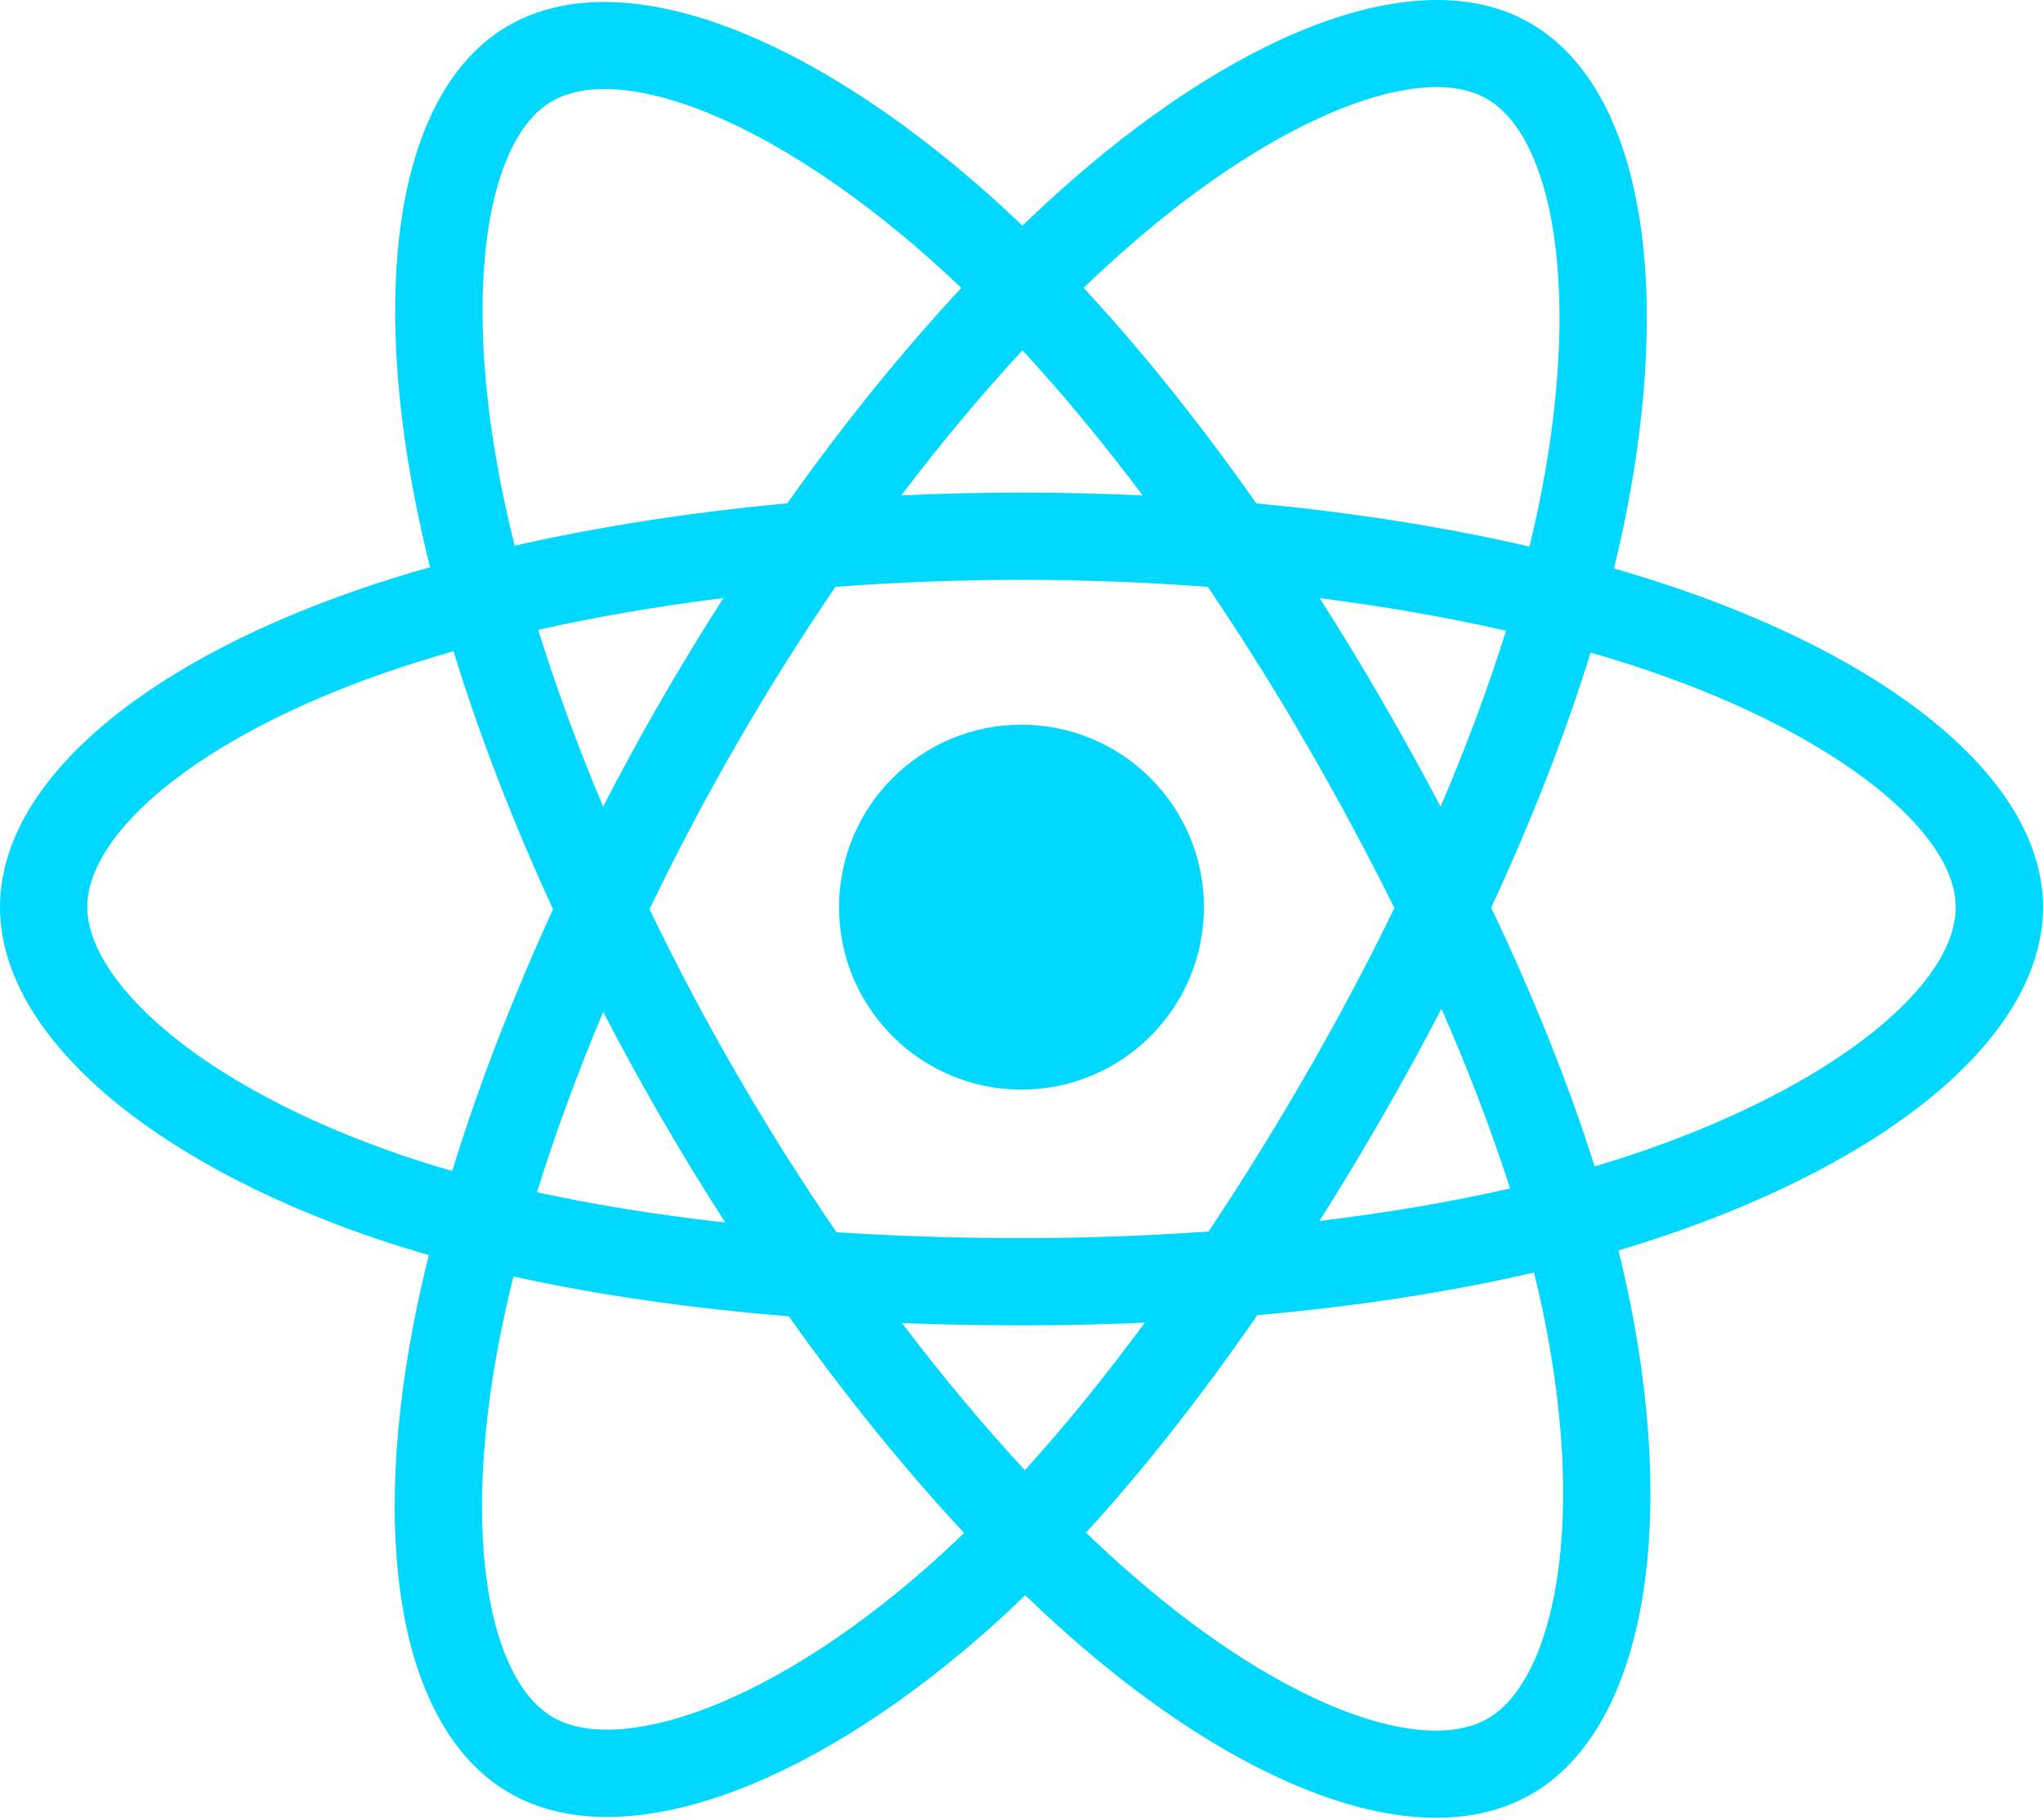
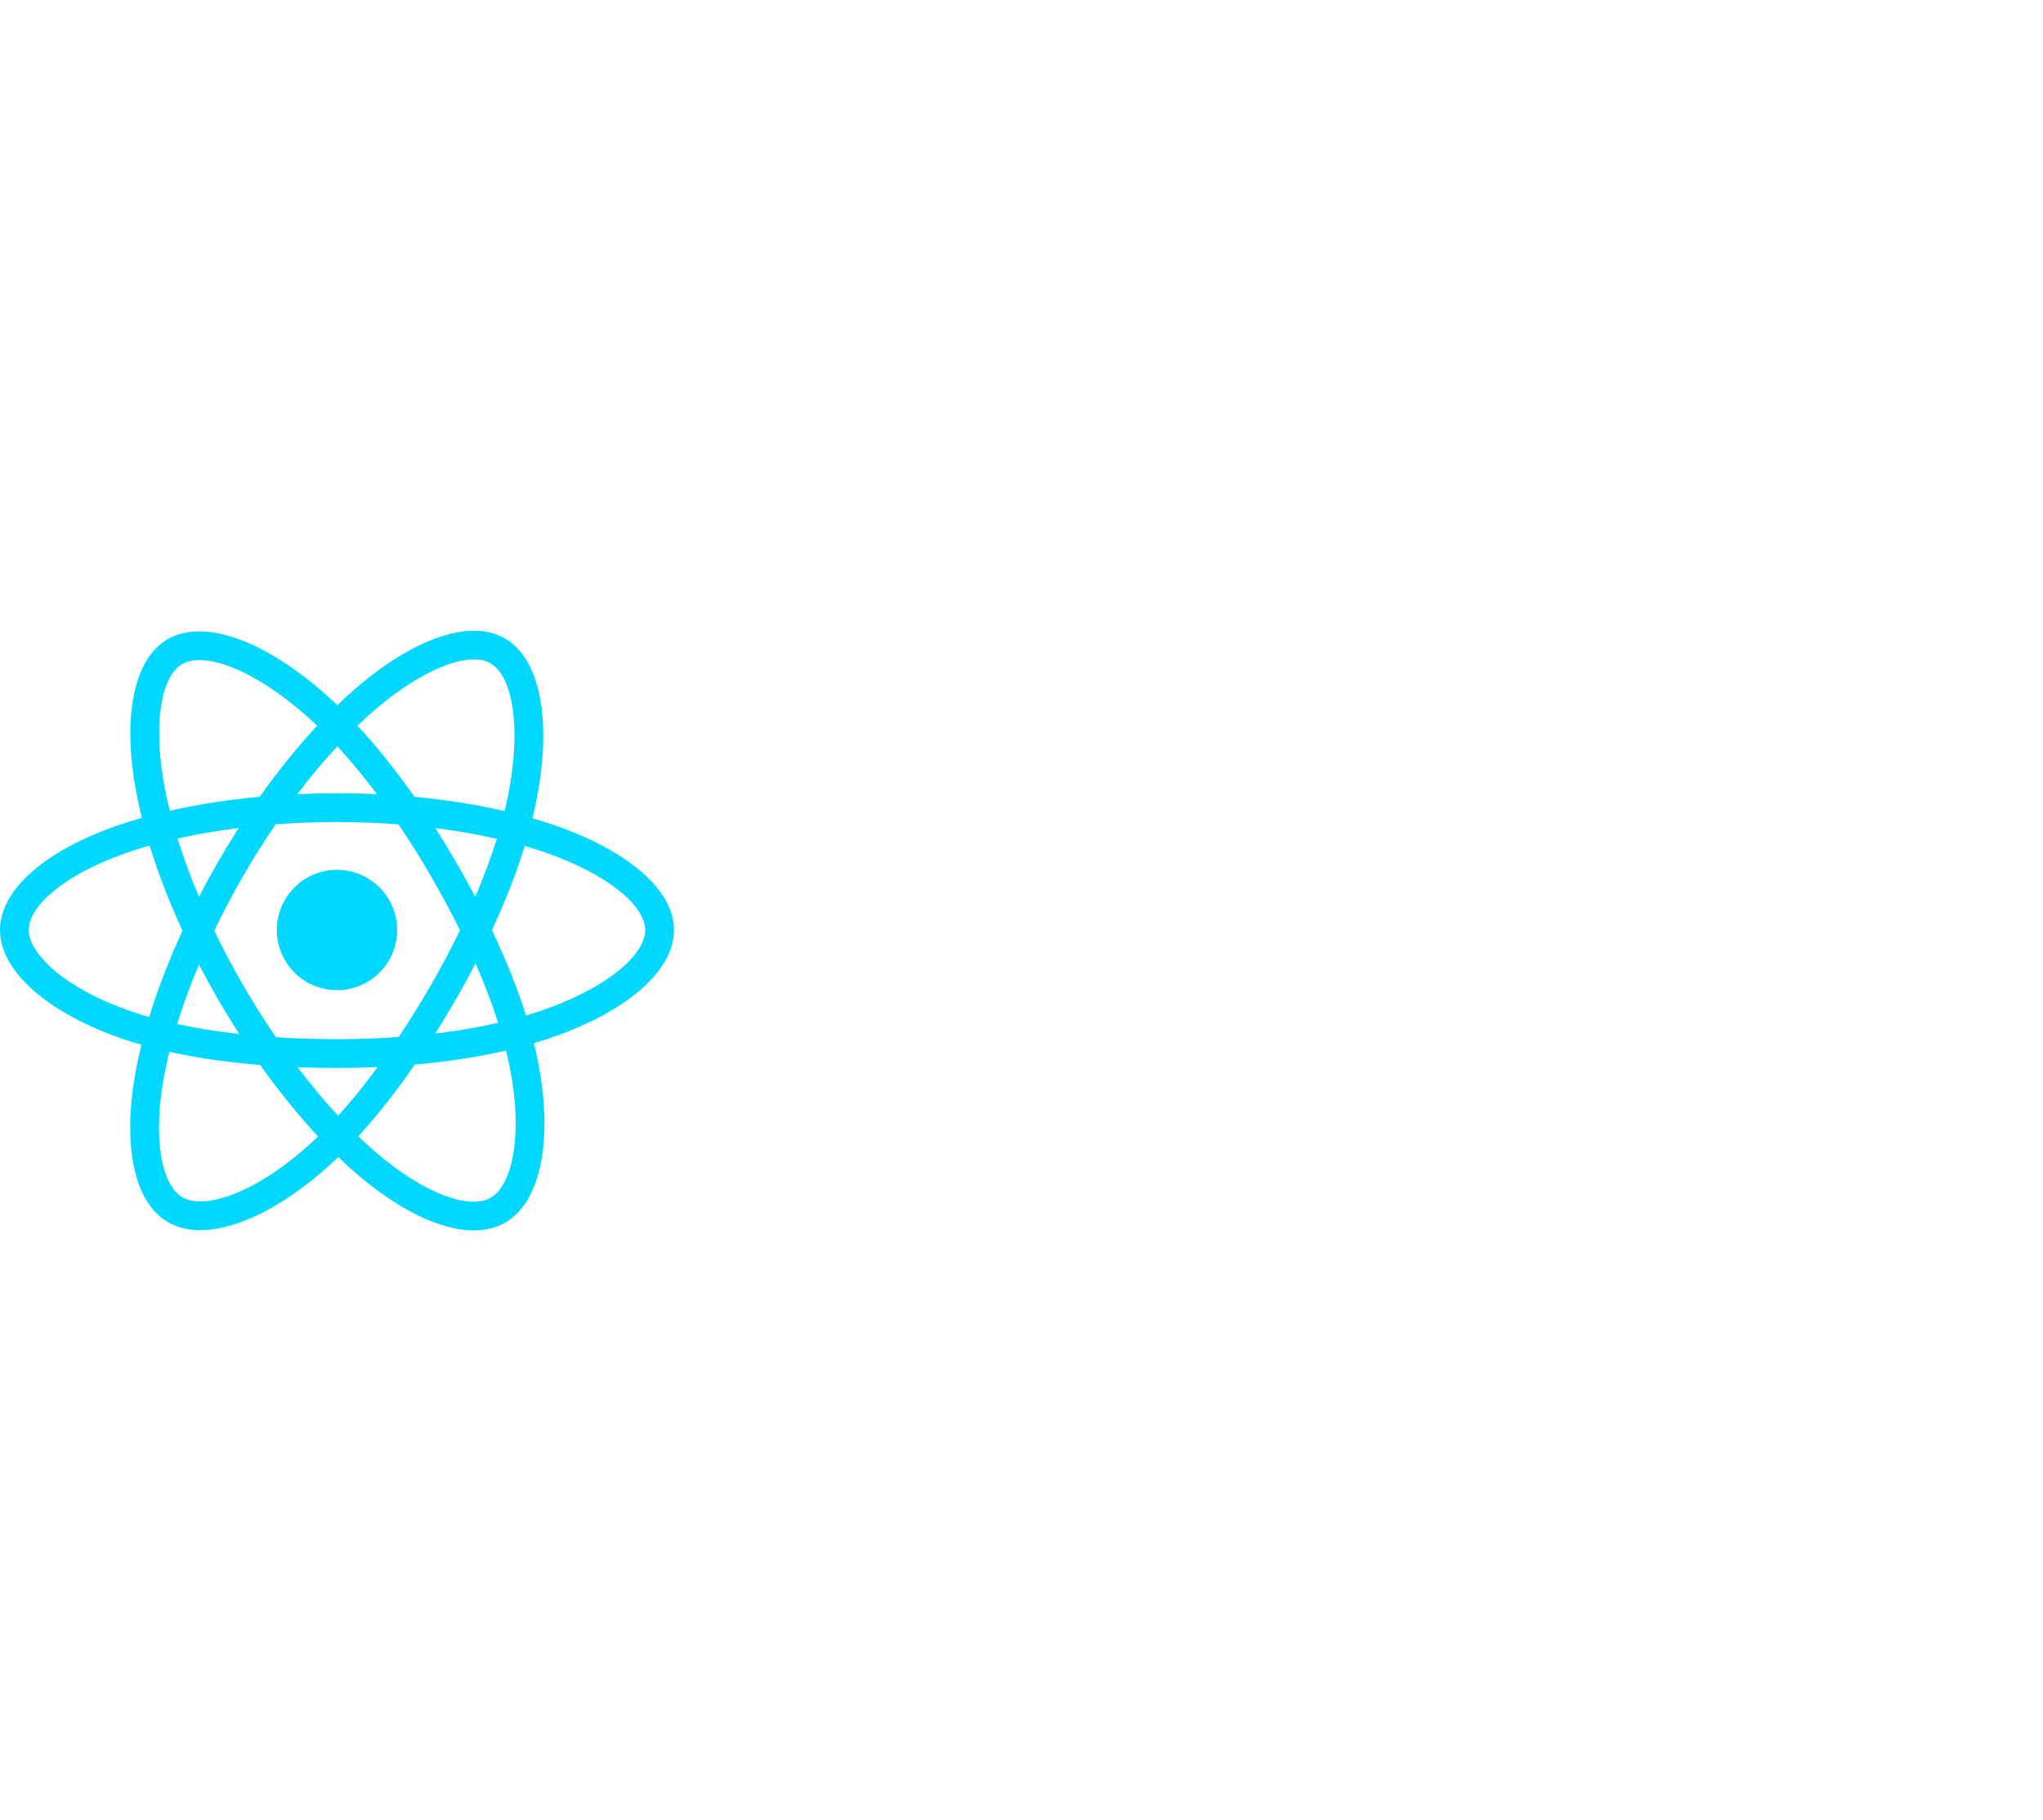
- <svg xmlns="http://www.w3.org/2000/svg" aria-hidden="true" role="img" class="iconify iconify--logos" width="35.93" height="32" preserveAspectRatio="xMidYMid meet" viewBox="0 0 256 228">
+ <svg xmlns="http://www.w3.org/2000/svg" aria-hidden="true" role="img" class="iconify iconify--logos" width="35.93" height="32" preserveAspectRatio="xMidYMid meet" viewBox="0 0 776 212">
  <path fill="#00D8FF" d="M210.483 73.824a171.49 171.49 0 0 0-8.24-2.597c.465-1.9.893-3.777 1.273-5.621c6.238-30.281 2.16-54.676-11.769-62.708c-13.355-7.7-35.196.329-57.254 19.526a171.23 171.23 0 0 0-6.375 5.848a155.866 155.866 0 0 0-4.241-3.917C100.759 3.829 77.587-4.822 63.673 3.233C50.33 10.957 46.379 33.89 51.995 62.588a170.974 170.974 0 0 0 1.892 8.48c-3.28.932-6.445 1.924-9.474 2.98C17.309 83.498 0 98.307 0 113.668c0 15.865 18.582 31.778 46.812 41.427a145.52 145.52 0 0 0 6.921 2.165a167.467 167.467 0 0 0-2.01 9.138c-5.354 28.2-1.173 50.591 12.134 58.266c13.744 7.926 36.812-.22 59.273-19.855a145.567 145.567 0 0 0 5.342-4.923a168.064 168.064 0 0 0 6.92 6.314c21.758 18.722 43.246 26.282 56.54 18.586c13.731-7.949 18.194-32.003 12.4-61.268a145.016 145.016 0 0 0-1.535-6.842c1.62-.48 3.21-.974 4.76-1.488c29.348-9.723 48.443-25.443 48.443-41.52c0-15.417-17.868-30.326-45.517-39.844Zm-6.365 70.984c-1.4.463-2.836.91-4.3 1.345c-3.24-10.257-7.612-21.163-12.963-32.432c5.106-11 9.31-21.767 12.459-31.957c2.619.758 5.16 1.557 7.61 2.4c23.69 8.156 38.14 20.213 38.14 29.504c0 9.896-15.606 22.743-40.946 31.14Zm-10.514 20.834c2.562 12.94 2.927 24.64 1.23 33.787c-1.524 8.219-4.59 13.698-8.382 15.893c-8.067 4.67-25.32-1.4-43.927-17.412a156.726 156.726 0 0 1-6.437-5.87c7.214-7.889 14.423-17.06 21.459-27.246c12.376-1.098 24.068-2.894 34.671-5.345a134.17 134.17 0 0 1 1.386 6.193ZM87.276 214.515c-7.882 2.783-14.16 2.863-17.955.675c-8.075-4.657-11.432-22.636-6.853-46.752a156.923 156.923 0 0 1 1.869-8.499c10.486 2.32 22.093 3.988 34.498 4.994c7.084 9.967 14.501 19.128 21.976 27.15a134.668 134.668 0 0 1-4.877 4.492c-9.933 8.682-19.886 14.842-28.658 17.94ZM50.35 144.747c-12.483-4.267-22.792-9.812-29.858-15.863c-6.35-5.437-9.555-10.836-9.555-15.216c0-9.322 13.897-21.212 37.076-29.293c2.813-.98 5.757-1.905 8.812-2.773c3.204 10.42 7.406 21.315 12.477 32.332c-5.137 11.18-9.399 22.249-12.634 32.792a134.718 134.718 0 0 1-6.318-1.979Zm12.378-84.26c-4.811-24.587-1.616-43.134 6.425-47.789c8.564-4.958 27.502 2.111 47.463 19.835a144.318 144.318 0 0 1 3.841 3.545c-7.438 7.987-14.787 17.08-21.808 26.988c-12.04 1.116-23.565 2.908-34.161 5.309a160.342 160.342 0 0 1-1.76-7.887Zm110.427 27.268a347.8 347.8 0 0 0-7.785-12.803c8.168 1.033 15.994 2.404 23.343 4.08c-2.206 7.072-4.956 14.465-8.193 22.045a381.151 381.151 0 0 0-7.365-13.322Zm-45.032-43.861c5.044 5.465 10.096 11.566 15.065 18.186a322.04 322.04 0 0 0-30.257-.006c4.974-6.559 10.069-12.652 15.192-18.18ZM82.802 87.83a323.167 323.167 0 0 0-7.227 13.238c-3.184-7.553-5.909-14.98-8.134-22.152c7.304-1.634 15.093-2.97 23.209-3.984a321.524 321.524 0 0 0-7.848 12.897Zm8.081 65.352c-8.385-.936-16.291-2.203-23.593-3.793c2.26-7.3 5.045-14.885 8.298-22.6a321.187 321.187 0 0 0 7.257 13.246c2.594 4.48 5.28 8.868 8.038 13.147Zm37.542 31.03c-5.184-5.592-10.354-11.779-15.403-18.433c4.902.192 9.899.29 14.978.29c5.218 0 10.376-.117 15.453-.343c-4.985 6.774-10.018 12.97-15.028 18.486Zm52.198-57.817c3.422 7.8 6.306 15.345 8.596 22.52c-7.422 1.694-15.436 3.058-23.88 4.071a382.417 382.417 0 0 0 7.859-13.026a347.403 347.403 0 0 0 7.425-13.565Zm-16.898 8.101a358.557 358.557 0 0 1-12.281 19.815a329.4 329.4 0 0 1-23.444.823c-7.967 0-15.716-.248-23.178-.732a310.202 310.202 0 0 1-12.513-19.846h.001a307.41 307.41 0 0 1-10.923-20.627a310.278 310.278 0 0 1 10.89-20.637l-.001.001a307.318 307.318 0 0 1 12.413-19.761c7.613-.576 15.42-.876 23.31-.876H128c7.926 0 15.743.303 23.354.883a329.357 329.357 0 0 1 12.335 19.695a358.489 358.489 0 0 1 11.036 20.54a329.472 329.472 0 0 1-11 20.722Zm22.56-122.124c8.572 4.944 11.906 24.881 6.52 51.026c-.344 1.668-.73 3.367-1.15 5.09c-10.622-2.452-22.155-4.275-34.23-5.408c-7.034-10.017-14.323-19.124-21.64-27.008a160.789 160.789 0 0 1 5.888-5.4c18.9-16.447 36.564-22.941 44.612-18.3ZM128 90.808c12.625 0 22.86 10.235 22.86 22.86s-10.235 22.86-22.86 22.86s-22.86-10.235-22.86-22.86s10.235-22.86 22.86-22.86Z" />
</svg>
